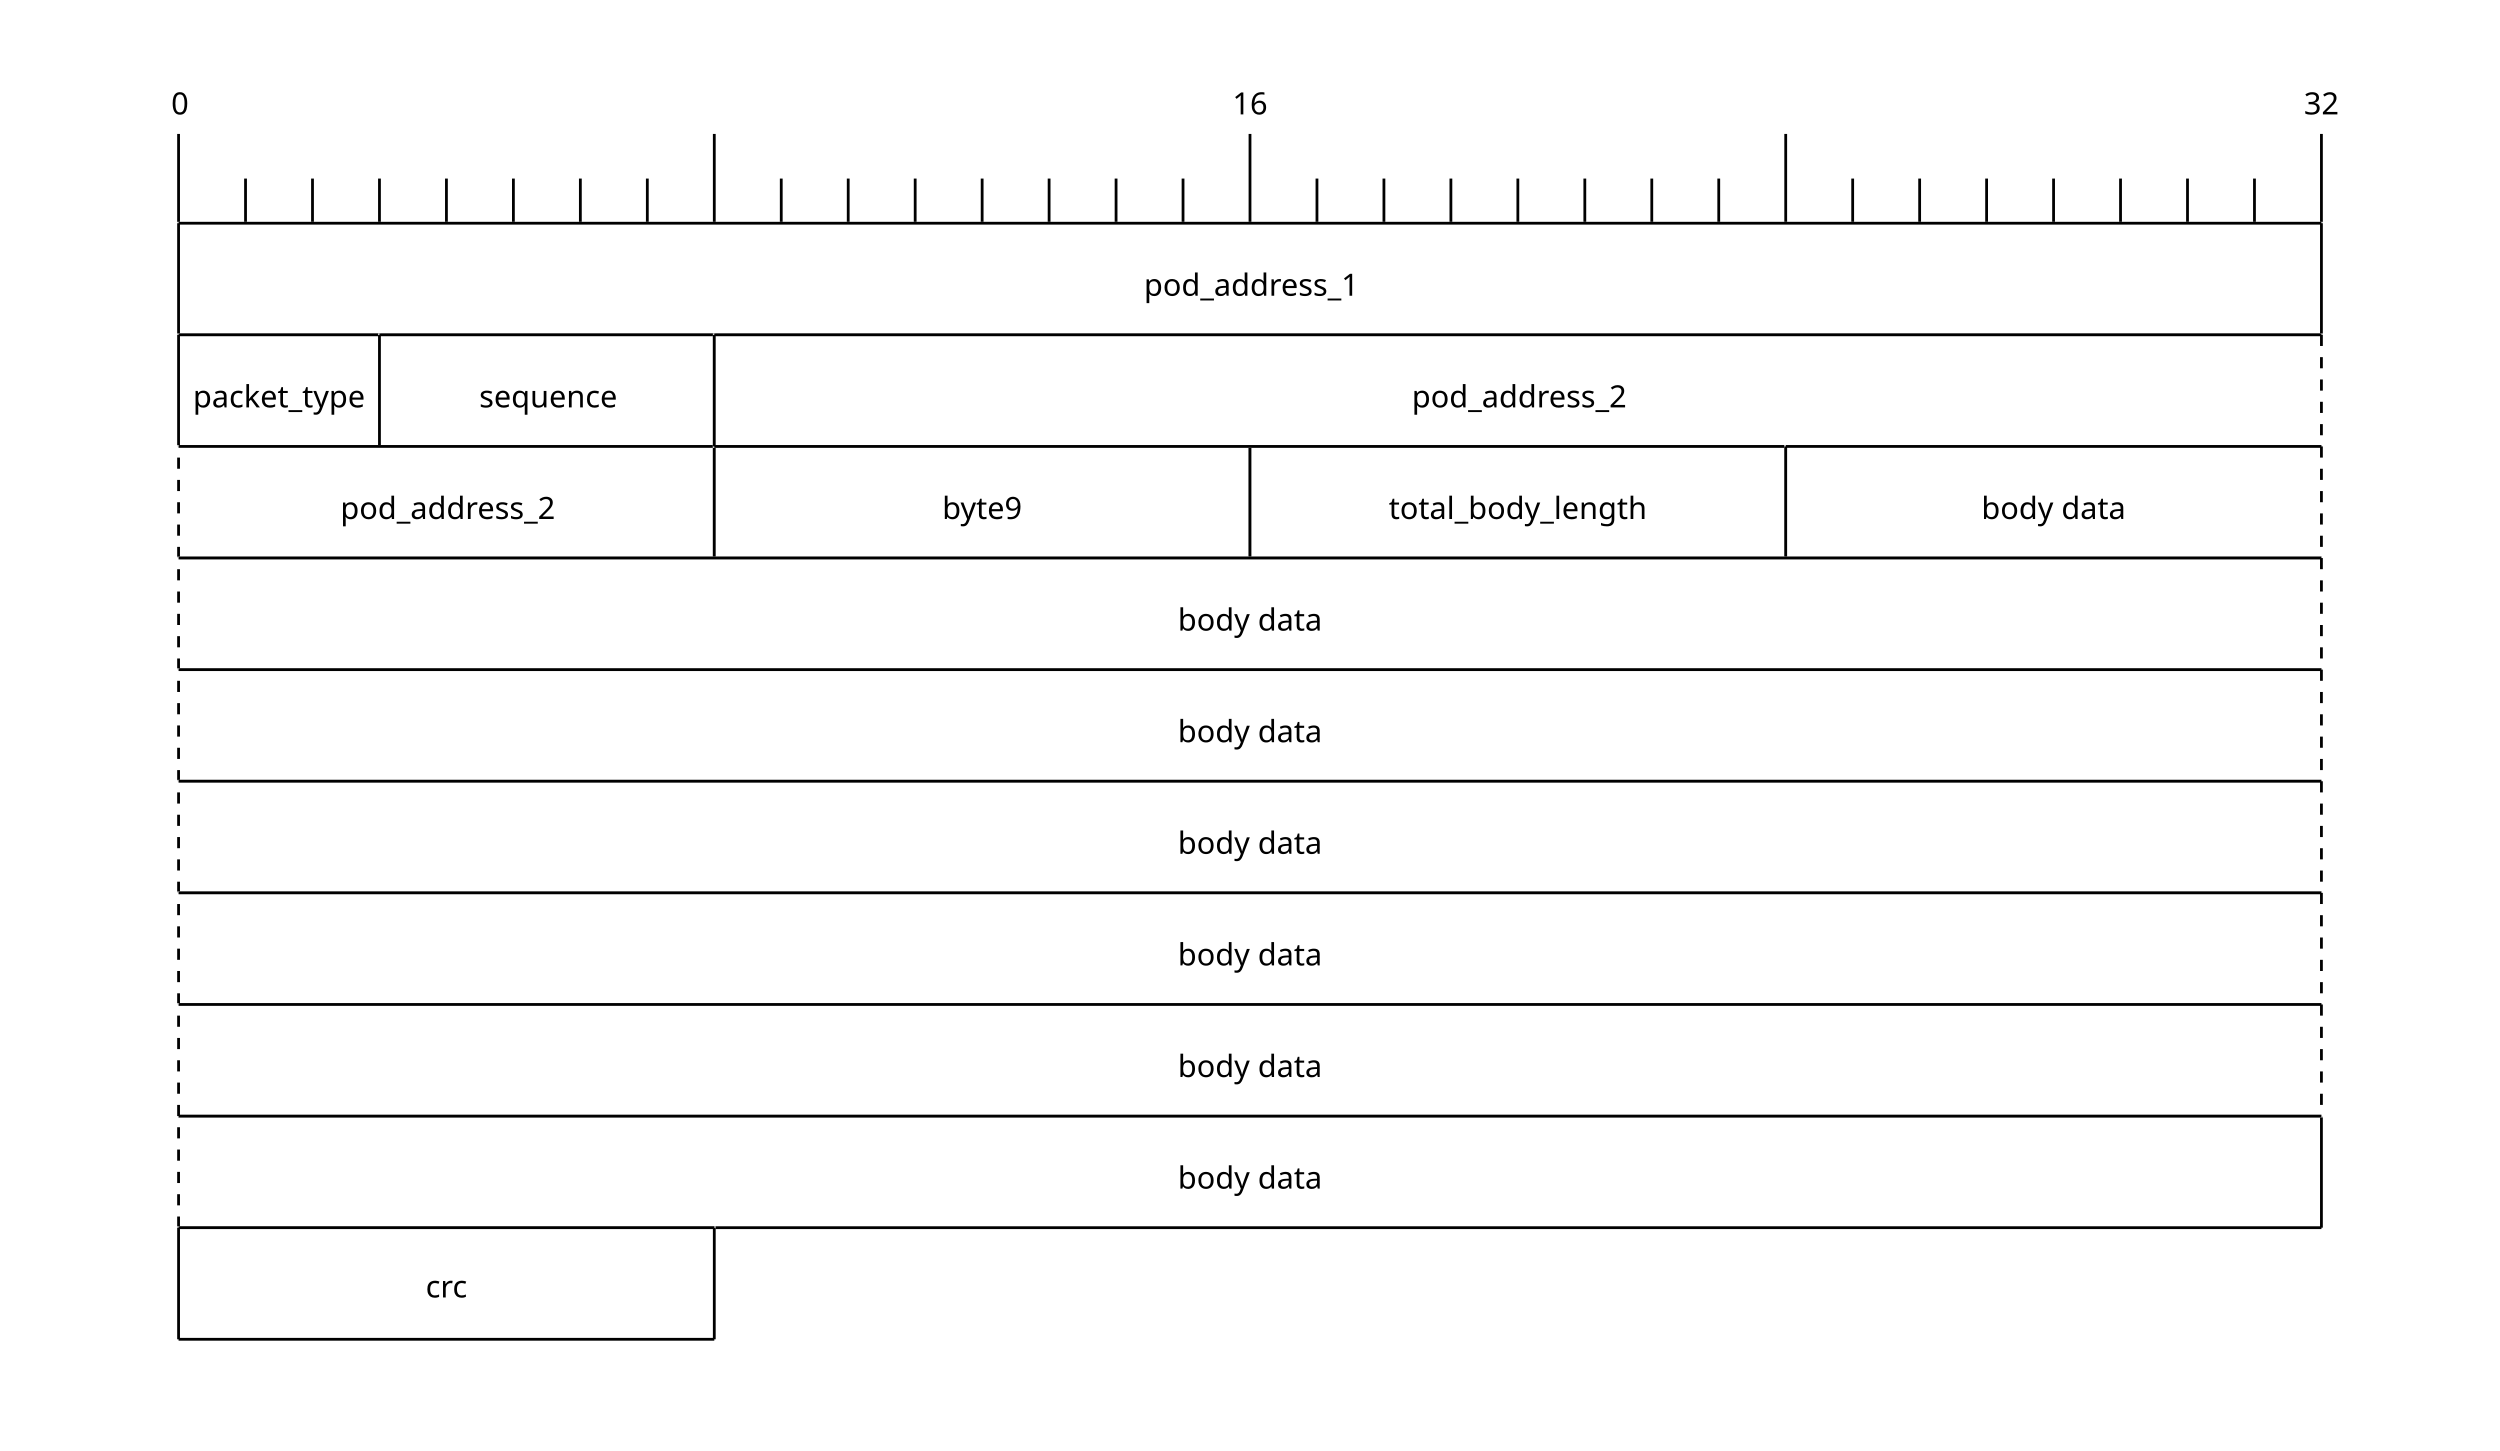
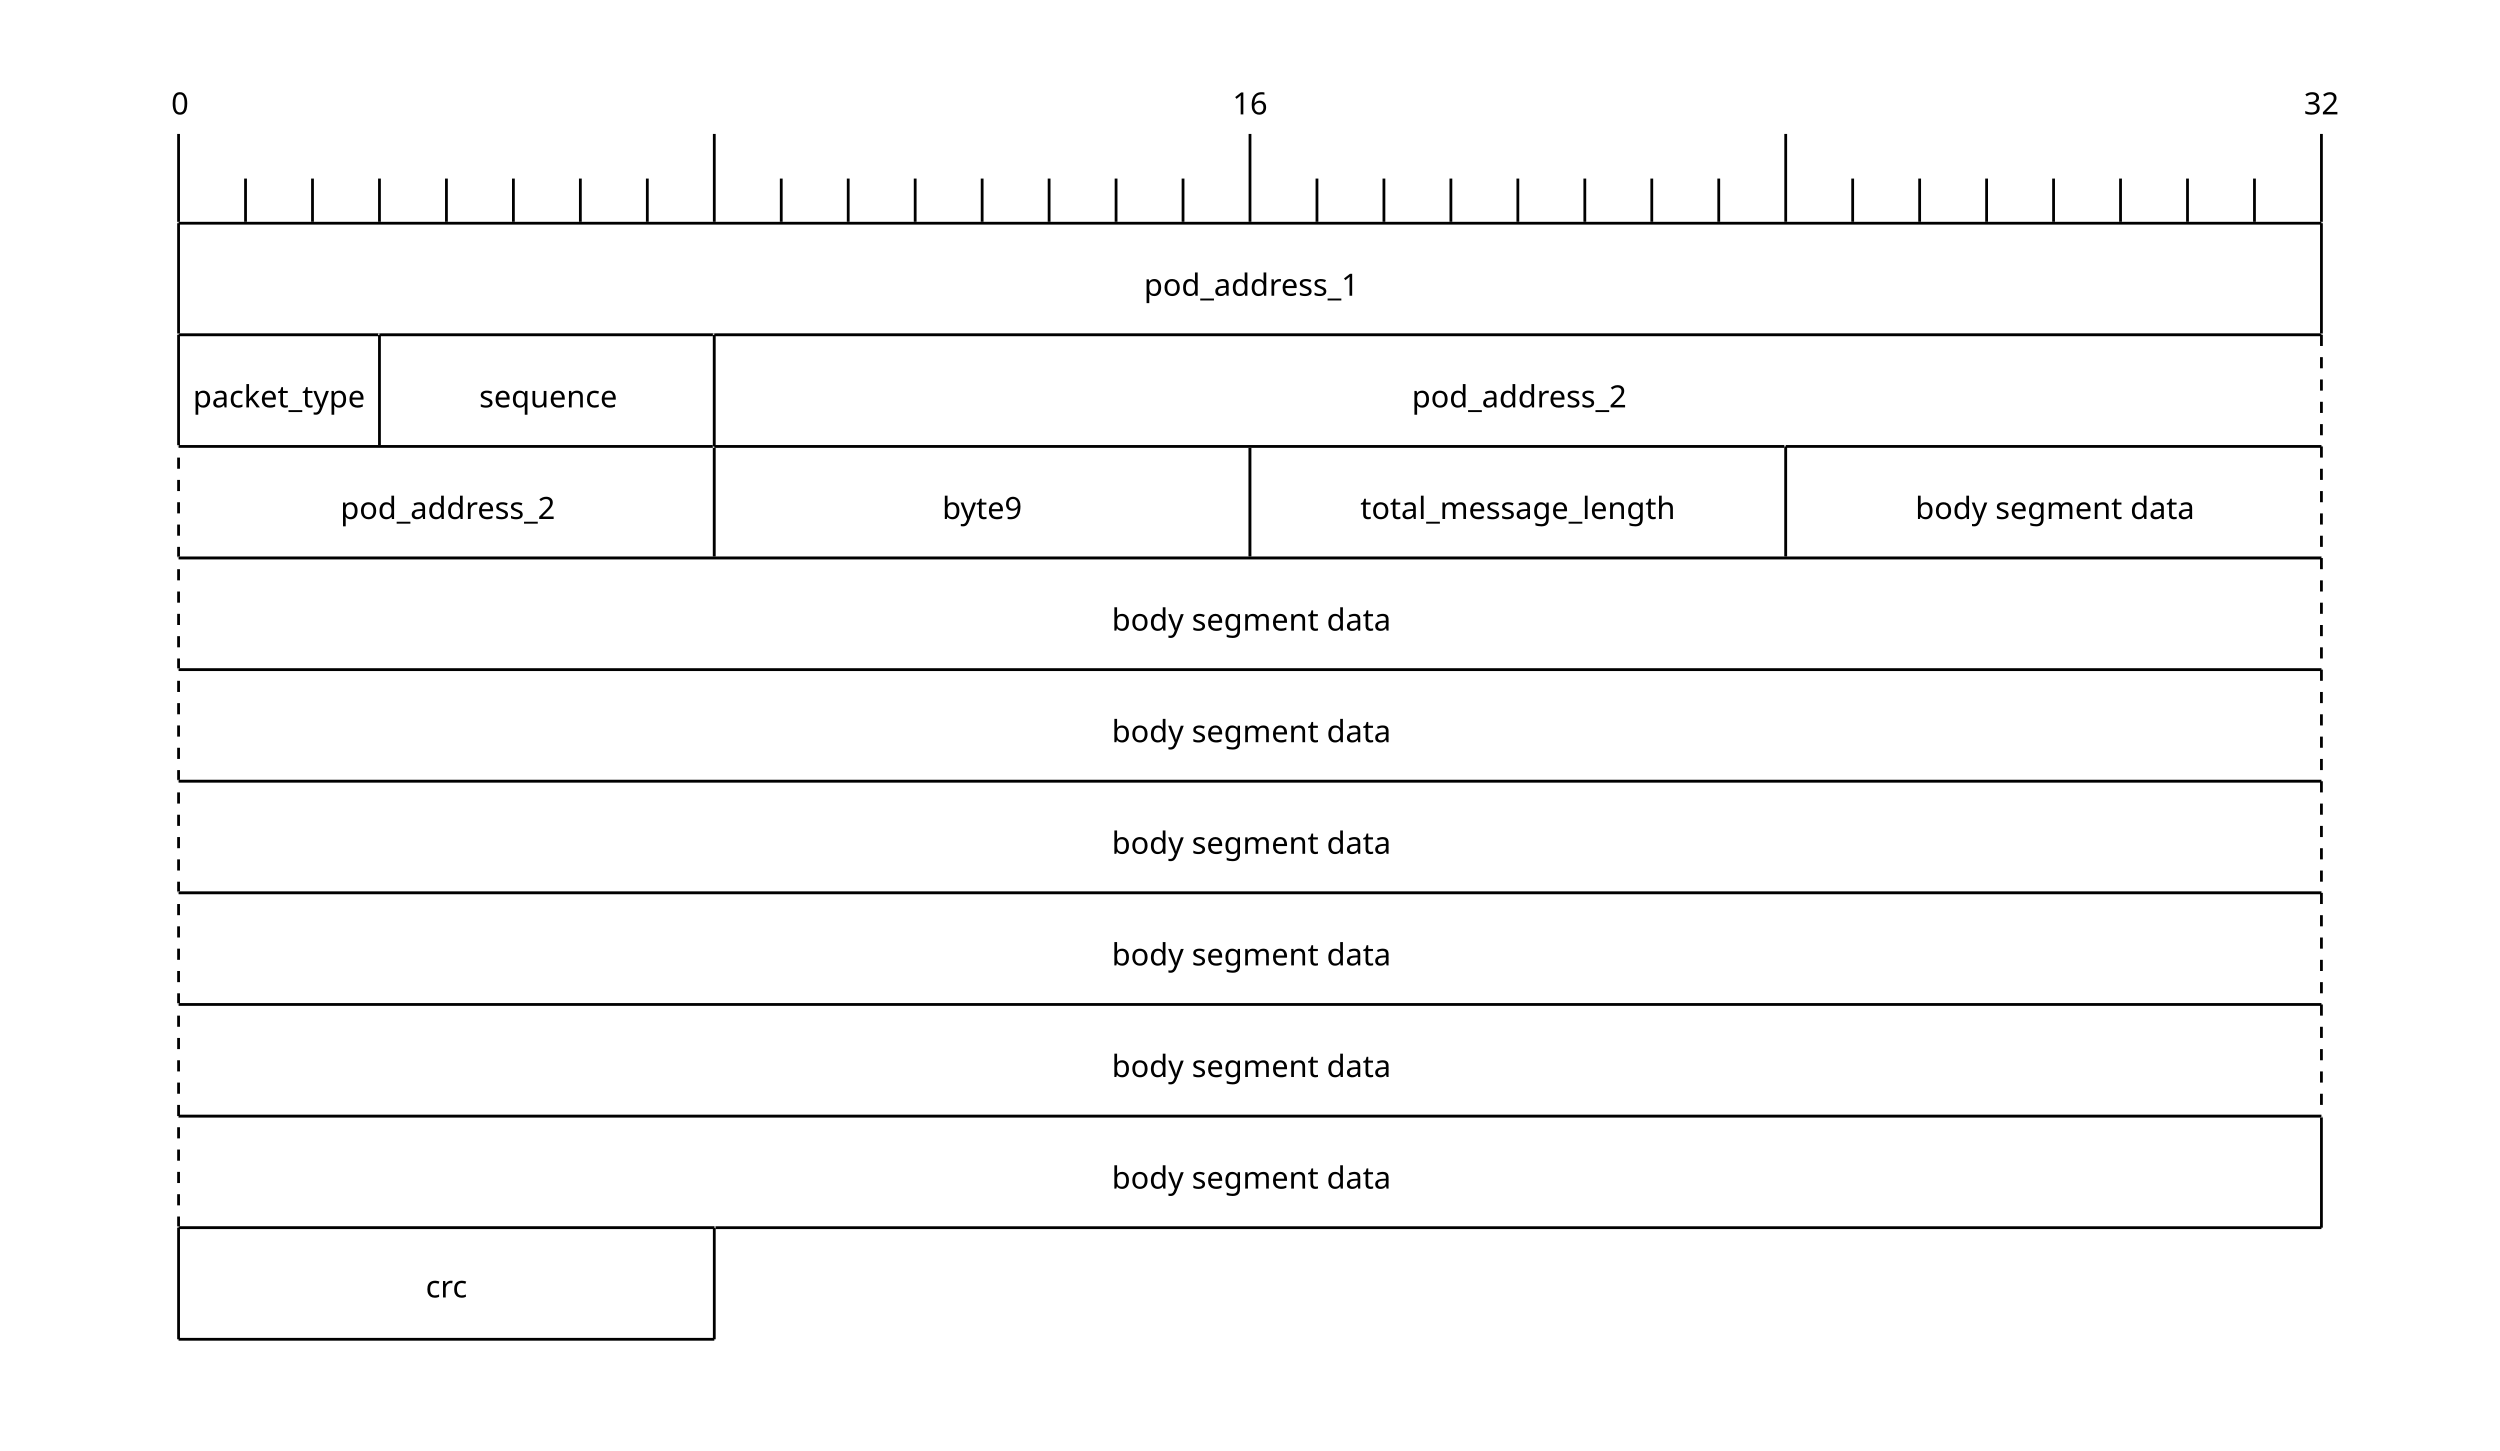
<svg xmlns="http://www.w3.org/2000/svg" viewBox="0 0 896 520">
  <defs id="defs_block">
    <filter height="1.504" id="filter_blur" width="1.157" x="-0.079" y="-0.252">
      <feGaussianBlur id="feGaussianBlur3780" stdDeviation="4.2" />
    </filter>
  </defs>
  <path d="M 64 48 L 64 80" fill="none" stroke="rgb(0,0,0)" />
  <text fill="rgb(0,0,0)" font-family="sans-serif" font-size="11" font-style="normal" font-weight="normal" text-anchor="middle" textLength="7" x="64.5" y="41">0</text>
  <path d="M 88 64 L 88 80" fill="none" stroke="rgb(0,0,0)" />
  <path d="M 112 64 L 112 80" fill="none" stroke="rgb(0,0,0)" />
  <path d="M 136 64 L 136 80" fill="none" stroke="rgb(0,0,0)" />
  <path d="M 160 64 L 160 80" fill="none" stroke="rgb(0,0,0)" />
  <path d="M 184 64 L 184 80" fill="none" stroke="rgb(0,0,0)" />
  <path d="M 208 64 L 208 80" fill="none" stroke="rgb(0,0,0)" />
  <path d="M 232 64 L 232 80" fill="none" stroke="rgb(0,0,0)" />
  <path d="M 256 48 L 256 80" fill="none" stroke="rgb(0,0,0)" />
  <path d="M 280 64 L 280 80" fill="none" stroke="rgb(0,0,0)" />
  <path d="M 304 64 L 304 80" fill="none" stroke="rgb(0,0,0)" />
  <path d="M 328 64 L 328 80" fill="none" stroke="rgb(0,0,0)" />
  <path d="M 352 64 L 352 80" fill="none" stroke="rgb(0,0,0)" />
  <path d="M 376 64 L 376 80" fill="none" stroke="rgb(0,0,0)" />
  <path d="M 400 64 L 400 80" fill="none" stroke="rgb(0,0,0)" />
  <path d="M 424 64 L 424 80" fill="none" stroke="rgb(0,0,0)" />
  <path d="M 448 48 L 448 80" fill="none" stroke="rgb(0,0,0)" />
  <text fill="rgb(0,0,0)" font-family="sans-serif" font-size="11" font-style="normal" font-weight="normal" text-anchor="middle" textLength="14" x="448.0" y="41">16</text>
  <path d="M 472 64 L 472 80" fill="none" stroke="rgb(0,0,0)" />
  <path d="M 496 64 L 496 80" fill="none" stroke="rgb(0,0,0)" />
  <path d="M 520 64 L 520 80" fill="none" stroke="rgb(0,0,0)" />
  <path d="M 544 64 L 544 80" fill="none" stroke="rgb(0,0,0)" />
  <path d="M 568 64 L 568 80" fill="none" stroke="rgb(0,0,0)" />
  <path d="M 592 64 L 592 80" fill="none" stroke="rgb(0,0,0)" />
  <path d="M 616 64 L 616 80" fill="none" stroke="rgb(0,0,0)" />
  <path d="M 640 48 L 640 80" fill="none" stroke="rgb(0,0,0)" />
  <path d="M 664 64 L 664 80" fill="none" stroke="rgb(0,0,0)" />
  <path d="M 688 64 L 688 80" fill="none" stroke="rgb(0,0,0)" />
  <path d="M 712 64 L 712 80" fill="none" stroke="rgb(0,0,0)" />
  <path d="M 736 64 L 736 80" fill="none" stroke="rgb(0,0,0)" />
  <path d="M 760 64 L 760 80" fill="none" stroke="rgb(0,0,0)" />
  <path d="M 784 64 L 784 80" fill="none" stroke="rgb(0,0,0)" />
  <path d="M 808 64 L 808 80" fill="none" stroke="rgb(0,0,0)" />
  <path d="M 832 48 L 832 80" fill="none" stroke="rgb(0,0,0)" />
  <text fill="rgb(0,0,0)" font-family="sans-serif" font-size="11" font-style="normal" font-weight="normal" text-anchor="middle" textLength="14" x="832.0" y="41">32</text>
  <rect fill="rgb(255,255,255)" height="40" stroke="rgb(255,255,255)" width="768" x="64" y="80" />
  <path d="M 64 80 L 832 80" fill="none" stroke="rgb(0,0,0)" />
  <path d="M 832 80 L 832 120" fill="none" stroke="rgb(0,0,0)" />
  <path d="M 832 120 L 64 120" fill="none" stroke="rgb(0,0,0)" />
  <path d="M 64 120 L 64 80" fill="none" stroke="rgb(0,0,0)" />
  <text fill="rgb(0,0,0)" font-family="sans-serif" font-size="11" font-style="normal" font-weight="normal" text-anchor="middle" textLength="75" x="448.5" y="106">pod_address_1</text>
  <rect fill="rgb(255,255,255)" height="40" stroke="rgb(255,255,255)" width="72" x="64" y="120" />
  <path d="M 64 120 L 136 120" fill="none" stroke="rgb(0,0,0)" />
  <path d="M 136 120 L 136 160" fill="none" stroke="rgb(0,0,0)" />
  <path d="M 136 160 L 64 160" fill="none" stroke="rgb(0,0,0)" />
  <path d="M 64 160 L 64 120" fill="none" stroke="rgb(0,0,0)" />
  <text fill="rgb(0,0,0)" font-family="sans-serif" font-size="11" font-style="normal" font-weight="normal" text-anchor="middle" textLength="62" x="100.0" y="146">packet_type</text>
  <rect fill="rgb(255,255,255)" height="40" stroke="rgb(255,255,255)" width="120" x="136" y="120" />
  <path d="M 136 120 L 256 120" fill="none" stroke="rgb(0,0,0)" />
  <path d="M 256 120 L 256 160" fill="none" stroke="rgb(0,0,0)" />
  <path d="M 256 160 L 136 160" fill="none" stroke="rgb(0,0,0)" />
  <path d="M 136 160 L 136 120" fill="none" stroke="rgb(0,0,0)" />
  <text fill="rgb(0,0,0)" font-family="sans-serif" font-size="11" font-style="normal" font-weight="normal" text-anchor="middle" textLength="47" x="196.5" y="146">sequence</text>
  <rect fill="rgb(255,255,255)" height="40" stroke="rgb(255,255,255)" width="192" x="64" y="160" />
  <path d="M 64 160 L 256 160" fill="none" stroke="rgb(0,0,0)" />
  <path d="M 256 160 L 256 200" fill="none" stroke="rgb(0,0,0)" />
  <path d="M 256 200 L 64 200" fill="none" stroke="rgb(0,0,0)" />
  <path d="M 64 200 L 64 160" fill="none" stroke="rgb(0,0,0)" stroke-dasharray="4" />
  <text fill="rgb(0,0,0)" font-family="sans-serif" font-size="11" font-style="normal" font-weight="normal" text-anchor="middle" textLength="75" x="160.5" y="186">pod_address_2</text>
  <rect fill="rgb(255,255,255)" height="40" stroke="rgb(255,255,255)" width="192" x="256" y="160" />
  <path d="M 256 160 L 448 160" fill="none" stroke="rgb(0,0,0)" />
  <path d="M 448 160 L 448 200" fill="none" stroke="rgb(0,0,0)" />
  <path d="M 448 200 L 256 200" fill="none" stroke="rgb(0,0,0)" />
  <path d="M 256 200 L 256 160" fill="none" stroke="rgb(0,0,0)" />
  <text fill="rgb(0,0,0)" font-family="sans-serif" font-size="11" font-style="normal" font-weight="normal" text-anchor="middle" textLength="30" x="352.0" y="186">byte9</text>
  <rect fill="rgb(255,255,255)" height="40" stroke="rgb(255,255,255)" width="192" x="448" y="160" />
  <path d="M 448 160 L 640 160" fill="none" stroke="rgb(0,0,0)" />
  <path d="M 640 160 L 640 200" fill="none" stroke="rgb(0,0,0)" />
  <path d="M 640 200 L 448 200" fill="none" stroke="rgb(0,0,0)" />
  <path d="M 448 200 L 448 160" fill="none" stroke="rgb(0,0,0)" />
-   <text fill="rgb(0,0,0)" font-family="sans-serif" font-size="11" font-style="normal" font-weight="normal" text-anchor="middle" textLength="88" x="544.0" y="186">total_body_length</text>
+   <text fill="rgb(0,0,0)" font-family="sans-serif" font-size="11" font-style="normal" font-weight="normal" text-anchor="middle" textLength="108" x="544.0" y="186">total_message_length</text>
  <rect fill="rgb(255,255,255)" height="40" stroke="rgb(255,255,255)" width="768" x="64" y="400" />
  <path d="M 64 400 L 832 400" fill="none" stroke="rgb(0,0,0)" />
  <path d="M 832 400 L 832 440" fill="none" stroke="rgb(0,0,0)" />
  <path d="M 832 440 L 64 440" fill="none" stroke="rgb(0,0,0)" />
  <path d="M 64 440 L 64 400" fill="none" stroke="rgb(0,0,0)" stroke-dasharray="4" />
-   <text fill="rgb(0,0,0)" font-family="sans-serif" font-size="11" font-style="normal" font-weight="normal" text-anchor="middle" textLength="50" x="448.0" y="426">body data</text>
+   <text fill="rgb(0,0,0)" font-family="sans-serif" font-size="11" font-style="normal" font-weight="normal" text-anchor="middle" textLength="97" x="448.5" y="426">body segment data</text>
  <rect fill="rgb(255,255,255)" height="40" stroke="rgb(255,255,255)" width="192" x="64" y="440" />
  <path d="M 64 440 L 256 440" fill="none" stroke="rgb(0,0,0)" />
  <path d="M 256 440 L 256 480" fill="none" stroke="rgb(0,0,0)" />
  <path d="M 256 480 L 64 480" fill="none" stroke="rgb(0,0,0)" />
  <path d="M 64 480 L 64 440" fill="none" stroke="rgb(0,0,0)" />
  <text fill="rgb(0,0,0)" font-family="sans-serif" font-size="11" font-style="normal" font-weight="normal" text-anchor="middle" textLength="16" x="160.0" y="465">crc</text>
  <rect fill="rgb(255,255,255)" height="40" stroke="rgb(255,255,255)" width="576" x="256" y="120" />
  <path d="M 256 120 L 832 120" fill="none" stroke="rgb(0,0,0)" />
  <path d="M 832 120 L 832 160" fill="none" stroke="rgb(0,0,0)" stroke-dasharray="4" />
  <path d="M 832 160 L 256 160" fill="none" stroke="rgb(0,0,0)" />
  <path d="M 256 160 L 256 120" fill="none" stroke="rgb(0,0,0)" />
  <text fill="rgb(0,0,0)" font-family="sans-serif" font-size="11" font-style="normal" font-weight="normal" text-anchor="middle" textLength="75" x="544.5" y="146">pod_address_2</text>
  <rect fill="rgb(255,255,255)" height="40" stroke="rgb(255,255,255)" width="192" x="640" y="160" />
  <path d="M 640 160 L 832 160" fill="none" stroke="rgb(0,0,0)" />
  <path d="M 832 160 L 832 200" fill="none" stroke="rgb(0,0,0)" stroke-dasharray="4" />
  <path d="M 832 200 L 640 200" fill="none" stroke="rgb(0,0,0)" />
  <path d="M 640 200 L 640 160" fill="none" stroke="rgb(0,0,0)" />
-   <text fill="rgb(0,0,0)" font-family="sans-serif" font-size="11" font-style="normal" font-weight="normal" text-anchor="middle" textLength="50" x="736.0" y="186">body data</text>
+   <text fill="rgb(0,0,0)" font-family="sans-serif" font-size="11" font-style="normal" font-weight="normal" text-anchor="middle" textLength="97" x="736.5" y="186">body segment data</text>
  <rect fill="rgb(255,255,255)" height="40" stroke="rgb(255,255,255)" width="768" x="64" y="200" />
  <path d="M 64 200 L 832 200" fill="none" stroke="rgb(0,0,0)" />
  <path d="M 832 200 L 832 240" fill="none" stroke="rgb(0,0,0)" stroke-dasharray="4" />
  <path d="M 832 240 L 64 240" fill="none" stroke="rgb(0,0,0)" />
  <path d="M 64 240 L 64 200" fill="none" stroke="rgb(0,0,0)" stroke-dasharray="4" />
-   <text fill="rgb(0,0,0)" font-family="sans-serif" font-size="11" font-style="normal" font-weight="normal" text-anchor="middle" textLength="50" x="448.0" y="226">body data</text>
+   <text fill="rgb(0,0,0)" font-family="sans-serif" font-size="11" font-style="normal" font-weight="normal" text-anchor="middle" textLength="97" x="448.5" y="226">body segment data</text>
  <rect fill="rgb(255,255,255)" height="40" stroke="rgb(255,255,255)" width="768" x="64" y="240" />
  <path d="M 64 240 L 832 240" fill="none" stroke="rgb(0,0,0)" />
  <path d="M 832 240 L 832 280" fill="none" stroke="rgb(0,0,0)" stroke-dasharray="4" />
  <path d="M 832 280 L 64 280" fill="none" stroke="rgb(0,0,0)" />
  <path d="M 64 280 L 64 240" fill="none" stroke="rgb(0,0,0)" stroke-dasharray="4" />
-   <text fill="rgb(0,0,0)" font-family="sans-serif" font-size="11" font-style="normal" font-weight="normal" text-anchor="middle" textLength="50" x="448.0" y="266">body data</text>
+   <text fill="rgb(0,0,0)" font-family="sans-serif" font-size="11" font-style="normal" font-weight="normal" text-anchor="middle" textLength="97" x="448.5" y="266">body segment data</text>
  <rect fill="rgb(255,255,255)" height="40" stroke="rgb(255,255,255)" width="768" x="64" y="280" />
  <path d="M 64 280 L 832 280" fill="none" stroke="rgb(0,0,0)" />
  <path d="M 832 280 L 832 320" fill="none" stroke="rgb(0,0,0)" stroke-dasharray="4" />
  <path d="M 832 320 L 64 320" fill="none" stroke="rgb(0,0,0)" />
  <path d="M 64 320 L 64 280" fill="none" stroke="rgb(0,0,0)" stroke-dasharray="4" />
-   <text fill="rgb(0,0,0)" font-family="sans-serif" font-size="11" font-style="normal" font-weight="normal" text-anchor="middle" textLength="50" x="448.0" y="306">body data</text>
+   <text fill="rgb(0,0,0)" font-family="sans-serif" font-size="11" font-style="normal" font-weight="normal" text-anchor="middle" textLength="97" x="448.5" y="306">body segment data</text>
  <rect fill="rgb(255,255,255)" height="40" stroke="rgb(255,255,255)" width="768" x="64" y="320" />
  <path d="M 64 320 L 832 320" fill="none" stroke="rgb(0,0,0)" />
  <path d="M 832 320 L 832 360" fill="none" stroke="rgb(0,0,0)" stroke-dasharray="4" />
  <path d="M 832 360 L 64 360" fill="none" stroke="rgb(0,0,0)" />
  <path d="M 64 360 L 64 320" fill="none" stroke="rgb(0,0,0)" stroke-dasharray="4" />
-   <text fill="rgb(0,0,0)" font-family="sans-serif" font-size="11" font-style="normal" font-weight="normal" text-anchor="middle" textLength="50" x="448.0" y="346">body data</text>
+   <text fill="rgb(0,0,0)" font-family="sans-serif" font-size="11" font-style="normal" font-weight="normal" text-anchor="middle" textLength="97" x="448.5" y="346">body segment data</text>
  <rect fill="rgb(255,255,255)" height="40" stroke="rgb(255,255,255)" width="768" x="64" y="360" />
  <path d="M 64 360 L 832 360" fill="none" stroke="rgb(0,0,0)" />
  <path d="M 832 360 L 832 400" fill="none" stroke="rgb(0,0,0)" stroke-dasharray="4" />
  <path d="M 832 400 L 64 400" fill="none" stroke="rgb(0,0,0)" />
  <path d="M 64 400 L 64 360" fill="none" stroke="rgb(0,0,0)" stroke-dasharray="4" />
-   <text fill="rgb(0,0,0)" font-family="sans-serif" font-size="11" font-style="normal" font-weight="normal" text-anchor="middle" textLength="50" x="448.0" y="386">body data</text>
+   <text fill="rgb(0,0,0)" font-family="sans-serif" font-size="11" font-style="normal" font-weight="normal" text-anchor="middle" textLength="97" x="448.5" y="386">body segment data</text>
</svg>
